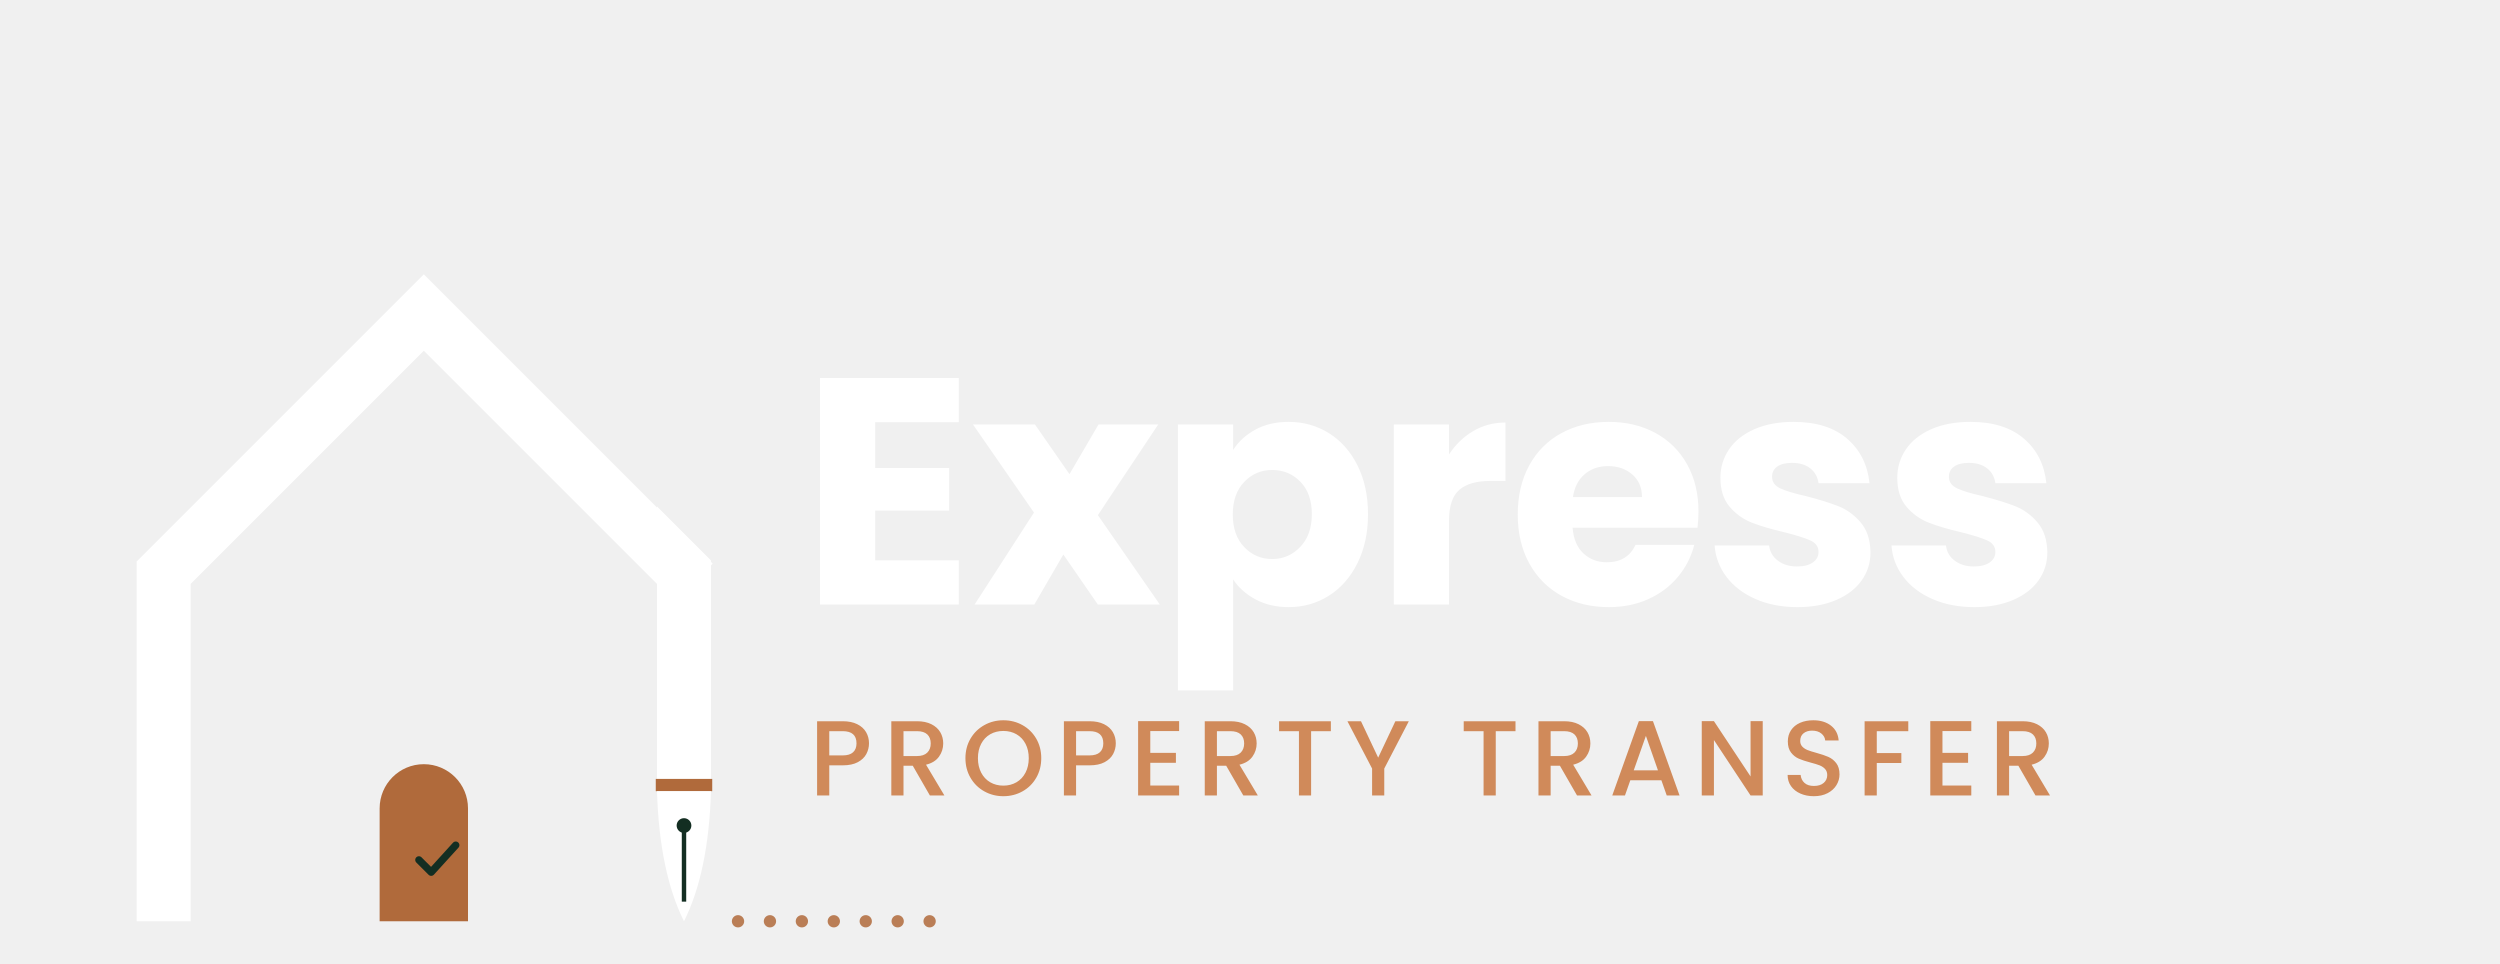
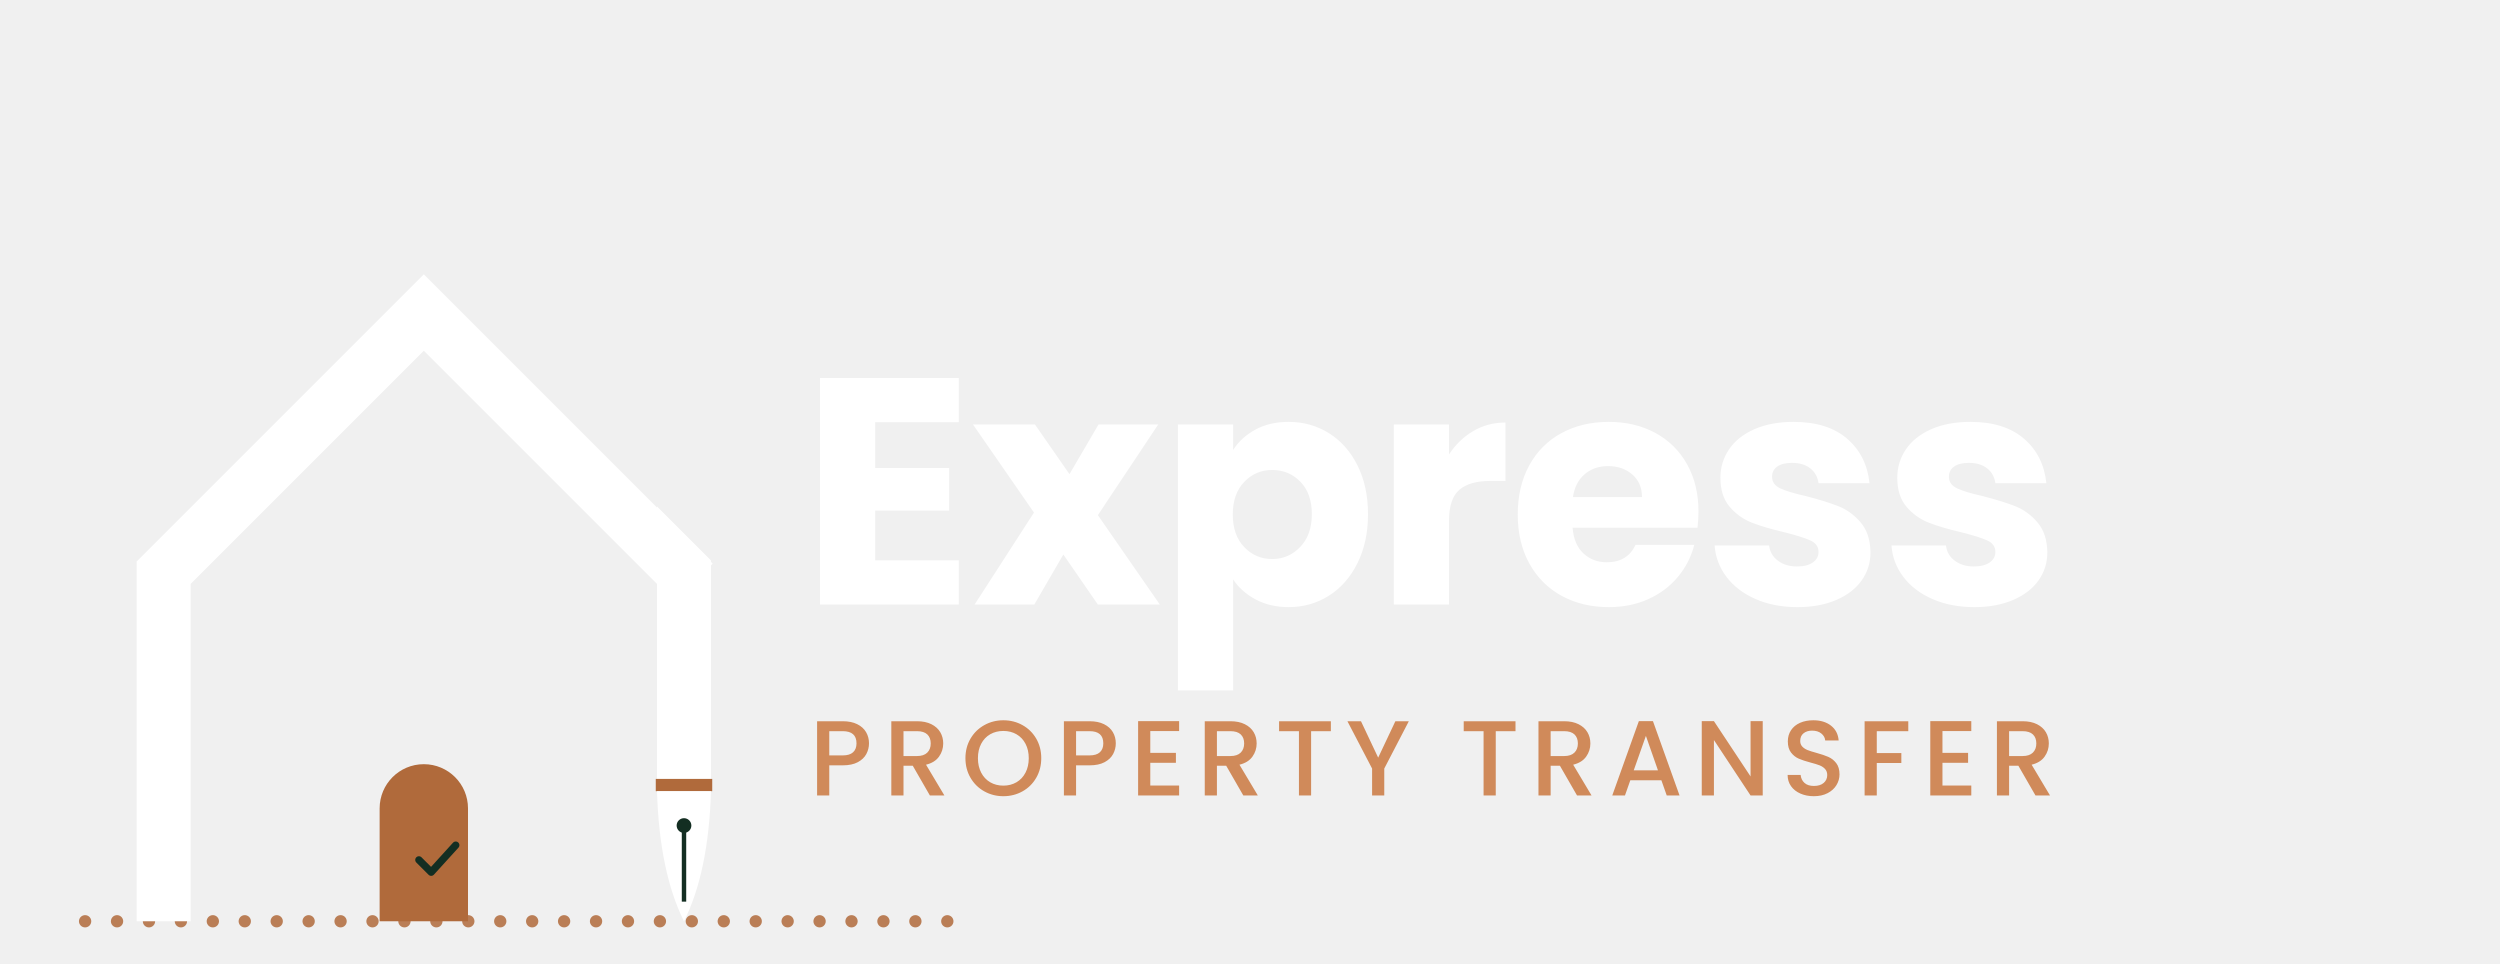
<svg xmlns="http://www.w3.org/2000/svg" viewBox="0 -12 1100 424" width="1100" height="424">
  <g transform="translate(-90 -30) scale(1.08)">
-     <path d="M384 392H470" fill="none" stroke="#B06A3B" stroke-width="5" stroke-linecap="round" stroke-dasharray="0.01 13" opacity="0.85" />
+     <path d="M118 392H470" fill="none" stroke="#B06A3B" stroke-width="5" stroke-linecap="round" stroke-dasharray="0.01 13" opacity="0.85" />
    <path d="M161.00 392.00L161.00 388.45L161.00 384.90L161.00 381.35L161.00 377.80L161.00 374.25L161.00 370.70L161.00 367.15L161.00 363.60L161.00 360.05L161.00 356.50L161.00 352.95L161.00 349.40L161.00 345.85L161.00 342.30L161.00 338.75L161.00 335.20L161.00 331.65L161.00 328.10L161.00 324.55L161.00 321.00L161.00 317.45L161.00 313.90L161.00 310.35L161.00 306.80L161.00 303.25L161.00 299.70L161.00 296.15L161.00 292.60L161.00 289.05L161.00 285.50L161.00 281.95L161.00 278.40L161.00 274.85L161.00 271.30L161.00 267.75L161.00 264.20L161.00 260.65L161.00 257.10L161.00 253.55L161.00 254.56L160.43 255.13L163.08 252.48L165.73 249.83L168.38 247.18L171.03 244.53L173.68 241.88L176.33 239.23L178.98 236.58L181.63 233.93L184.28 231.28L186.93 228.63L189.58 225.98L192.23 223.33L194.88 220.68L197.53 218.03L200.18 215.38L202.83 212.73L205.48 210.08L208.13 207.43L210.78 204.78L213.43 202.13L216.08 199.48L218.73 196.83L221.38 194.18L224.03 191.53L226.68 188.88L229.33 186.23L231.98 183.58L234.63 180.93L237.28 178.28L239.93 175.63L242.58 172.98L245.23 170.33L247.88 167.68L250.53 165.03L253.18 162.38L255.83 159.73L258.48 157.08L261.13 154.43L256.00 159.56L250.97 154.53L253.72 157.28L256.47 160.03L259.22 162.78L261.97 165.53L264.72 168.28L267.47 171.03L270.22 173.78L272.97 176.53L275.72 179.28L278.47 182.03L281.22 184.78L283.97 187.53L286.72 190.28L289.47 193.03L292.22 195.78L294.97 198.53L297.72 201.28L300.47 204.03L303.22 206.78L305.97 209.53L308.72 212.28L311.47 215.03L314.22 217.78L316.97 220.53L319.72 223.28L322.47 226.03L325.22 228.78L327.97 231.53L330.72 234.28L333.47 237.03L336.22 239.78L338.97 242.53L341.72 245.28L344.47 248.03L347.22 250.78L349.97 253.53L352.72 256.28L355.47 259.03L358.31 261.69L373.69 246.31L371.03 243.47L368.28 240.72L365.53 237.97L362.78 235.22L360.03 232.47L357.28 229.72L354.53 226.97L351.78 224.22L349.03 221.47L346.28 218.72L343.53 215.97L340.78 213.22L338.03 210.47L335.28 207.72L332.53 204.97L329.78 202.22L327.03 199.47L324.28 196.72L321.53 193.97L318.78 191.22L316.03 188.47L313.28 185.72L310.53 182.97L307.78 180.22L305.03 177.47L302.28 174.72L299.53 171.97L296.78 169.22L294.03 166.47L291.28 163.72L288.53 160.97L285.78 158.22L283.03 155.47L280.28 152.72L277.53 149.97L274.78 147.22L272.03 144.47L269.28 141.72L266.53 138.97L256.00 128.44L245.57 138.87L242.92 141.52L240.27 144.17L237.62 146.82L234.97 149.47L232.32 152.12L229.67 154.77L227.02 157.42L224.37 160.07L221.72 162.72L219.07 165.37L216.42 168.02L213.77 170.67L211.12 173.32L208.47 175.97L205.82 178.62L203.17 181.27L200.52 183.92L197.87 186.57L195.22 189.22L192.57 191.87L189.92 194.52L187.27 197.17L184.62 199.82L181.97 202.47L179.32 205.12L176.67 207.77L174.02 210.42L171.37 213.07L168.72 215.72L166.07 218.37L163.42 221.02L160.77 223.67L158.12 226.32L155.47 228.97L152.82 231.62L150.17 234.27L147.52 236.92L144.87 239.57L139.00 245.44L139.00 253.55L139.00 257.10L139.00 260.65L139.00 264.20L139.00 267.75L139.00 271.30L139.00 274.85L139.00 278.40L139.00 281.95L139.00 285.50L139.00 289.05L139.00 292.60L139.00 296.15L139.00 299.70L139.00 303.25L139.00 306.80L139.00 310.35L139.00 313.90L139.00 317.45L139.00 321.00L139.00 324.55L139.00 328.10L139.00 331.65L139.00 335.20L139.00 338.75L139.00 342.30L139.00 345.85L139.00 349.40L139.00 352.95L139.00 356.50L139.00 360.05L139.00 363.60L139.00 367.15L139.00 370.70L139.00 374.25L139.00 377.80L139.00 381.35L139.00 384.90L139.00 388.45L139.00 392.00Z" fill="#ffffff" />
    <path d="M256 129L268 141L256 153L244 141Z" fill="#ffffff" />
    <path d="M238 392V346a18 18 0 0 1 36 0v46z" fill="#B06A3B" />
    <path d="M254 367l5 5 10-11" fill="none" stroke="#132E22" stroke-width="3" stroke-linecap="round" stroke-linejoin="round" />
    <path d="M351 223L373 245V334H351Z" fill="#ffffff" />
    <rect x="350.5" y="334" width="23" height="5" fill="#B06A3B" />
    <path d="M351 339H373Q372 372 362 392Q352 372 351 339Z" fill="#ffffff" />
    <circle cx="362" cy="353" r="3" fill="#132E22" />
    <rect x="361.1" y="353" width="1.8" height="31" fill="#132E22" />
  </g>
  <g transform="translate(352 254) scale(1.42)">
    <path fill="#ffffff" d="M23.3 -56.5V-42.3H46.2V-29.1H23.3V-13.7H49.2V0.0H6.2V-70.2H49.2V-56.5Z M92.3 0.0 81.6 -15.5 72.6 0.0H54.1L72.5 -28.5L53.6 -55.8H72.8L83.5 -40.4L92.5 -55.8H111.0L92.3 -27.7L111.5 0.0Z M151.4 -56.6Q158.3 -56.6 163.9 -53.1Q169.5 -49.6 172.75 -43.1Q176.0 -36.6 176.0 -28.0Q176.0 -19.4 172.75 -12.85Q169.5 -6.3 163.9 -2.75Q158.3 0.8 151.4 0.8Q145.6 0.8 141.15 -1.6Q136.7 -4.0 134.2 -7.8V26.6H117.1V-55.8H134.2V-47.9Q136.7 -51.8 141.1 -54.2Q145.5 -56.6 151.4 -56.6ZM146.3 -41.7Q141.2 -41.7 137.65 -38.0Q134.1 -34.3 134.1 -27.9Q134.1 -21.5 137.65 -17.8Q141.2 -14.1 146.3 -14.1Q151.4 -14.1 155.0 -17.85Q158.6 -21.6 158.6 -28.0Q158.6 -34.4 155.05 -38.05Q151.5 -41.7 146.3 -41.7Z M218.6 -56.4V-38.3H213.9Q207.5 -38.3 204.3 -35.55Q201.1 -32.8 201.1 -25.9V0.0H184.0V-55.8H201.1V-46.5Q204.1 -51.1 208.6 -53.75Q213.1 -56.4 218.6 -56.4Z M278.1 -23.8H239.4Q239.8 -18.6 242.75 -15.85Q245.7 -13.1 250 -13.1Q256.4 -13.1 258.9 -18.5H277.1Q275.7 -13.0 272.05 -8.6Q268.4 -4.2 262.9 -1.7Q257.4 0.8 250.6 0.8Q242.4 0.8 236 -2.7Q229.6 -6.2 226 -12.7Q222.4 -19.2 222.4 -27.9Q222.4 -36.6 225.95 -43.1Q229.5 -49.6 235.9 -53.1Q242.3 -56.6 250.6 -56.6Q258.7 -56.6 265.0 -53.2Q271.3 -49.8 274.85 -43.5Q278.4 -37.2 278.4 -28.8Q278.4 -26.4 278.1 -23.8ZM260.9 -33.3Q260.9 -37.7 257.9 -40.3Q254.9 -42.9 250.4 -42.9Q246.1 -42.9 243.15 -40.4Q240.2 -37.9 239.5 -33.3Z M283.4 -18.3H300.3Q300.6 -15.4 303.0 -13.6Q305.4 -11.8 308.9 -11.8Q312.1 -11.8 313.85 -13.05Q315.6 -14.3 315.6 -16.3Q315.6 -18.7 313.1 -19.85Q310.6 -21.0 305 -22.4Q299 -23.8 295 -25.35Q291 -26.9 288.1 -30.25Q285.2 -33.6 285.2 -39.3Q285.2 -44.1 287.85 -48.05Q290.5 -52.0 295.65 -54.3Q300.8 -56.6 307.9 -56.6Q318.4 -56.6 324.45 -51.4Q330.5 -46.2 331.4 -37.6H315.6Q315.2 -40.5 313.05 -42.2Q310.9 -43.9 307.4 -43.9Q304.4 -43.9 302.8 -42.75Q301.2 -41.6 301.2 -39.6Q301.2 -37.2 303.75 -36.0Q306.3 -34.8 311.7 -33.6Q317.9 -32.0 321.8 -30.45Q325.7 -28.9 328.65 -25.45Q331.6 -22.0 331.7 -16.2Q331.7 -11.3 328.95 -7.45Q326.2 -3.6 321.05 -1.4Q315.9 0.8 309.1 0.8Q301.8 0.8 296.1 -1.7Q290.4 -4.2 287.1 -8.55Q283.8 -12.9 283.4 -18.3Z M338.2 -18.3H355.1Q355.4 -15.4 357.8 -13.6Q360.2 -11.8 363.7 -11.8Q366.9 -11.8 368.65 -13.05Q370.4 -14.3 370.4 -16.3Q370.4 -18.7 367.9 -19.85Q365.4 -21.0 359.8 -22.4Q353.8 -23.8 349.8 -25.35Q345.8 -26.9 342.9 -30.25Q340 -33.6 340 -39.3Q340 -44.1 342.65 -48.05Q345.3 -52.0 350.45 -54.3Q355.6 -56.6 362.7 -56.6Q373.2 -56.6 379.25 -51.4Q385.3 -46.2 386.2 -37.6H370.4Q370 -40.5 367.85 -42.2Q365.7 -43.9 362.2 -43.9Q359.2 -43.9 357.6 -42.75Q356 -41.6 356 -39.6Q356 -37.2 358.55 -36.0Q361.1 -34.8 366.5 -33.6Q372.7 -32.0 376.6 -30.45Q380.5 -28.9 383.45 -25.45Q386.4 -22.0 386.5 -16.2Q386.5 -11.3 383.75 -7.45Q381 -3.6 375.85 -1.4Q370.7 0.8 363.9 0.8Q356.6 0.8 350.9 -1.7Q345.2 -4.2 341.9 -8.55Q338.6 -12.9 338.2 -18.3Z" />
  </g>
  <g transform="translate(356 338) scale(0.4698778)">
    <path fill="#D08A5A" d="M31.5 -28.2H18.9V0.0H7.5V-69.5H31.5Q39.5 -69.5 45.05 -66.75Q50.6 -64.0 53.35 -59.3Q56.1 -54.6 56.1 -48.8Q56.1 -43.5 53.6 -38.8Q51.1 -34.1 45.6 -31.15Q40.1 -28.2 31.5 -28.2ZM44.4 -48.8Q44.4 -60.2 31.5 -60.2H18.9V-37.5H31.5Q38.0 -37.5 41.2 -40.45Q44.4 -43.4 44.4 -48.8Z M113.1 0.0 97.1 -27.8H88.4V0.0H77.0V-69.5H101.0Q109.0 -69.5 114.55 -66.7Q120.1 -63.9 122.85 -59.2Q125.6 -54.5 125.6 -48.7Q125.6 -41.9 121.65 -36.35Q117.7 -30.8 109.5 -28.8L126.7 0.0ZM88.4 -36.9H101.0Q107.4 -36.9 110.65 -40.1Q113.9 -43.3 113.9 -48.7Q113.9 -54.1 110.7 -57.15Q107.5 -60.2 101.0 -60.2H88.4Z M146.4 -34.9Q146.4 -45.1 151.15 -53.2Q155.9 -61.3 164.05 -65.85Q172.2 -70.4 181.9 -70.4Q191.7 -70.4 199.85 -65.85Q208.0 -61.3 212.7 -53.2Q217.4 -45.1 217.4 -34.9Q217.4 -24.7 212.7 -16.55Q208.0 -8.4 199.85 -3.85Q191.7 0.7 181.9 0.7Q172.2 0.7 164.05 -3.85Q155.9 -8.4 151.15 -16.55Q146.4 -24.7 146.4 -34.9ZM205.7 -34.9Q205.7 -42.6 202.65 -48.4Q199.6 -54.2 194.2 -57.3Q188.8 -60.4 181.9 -60.4Q175.0 -60.4 169.6 -57.3Q164.2 -54.2 161.15 -48.4Q158.1 -42.6 158.1 -34.9Q158.1 -27.2 161.15 -21.35Q164.2 -15.5 169.6 -12.35Q175.0 -9.2 181.9 -9.2Q188.8 -9.2 194.2 -12.35Q199.6 -15.5 202.65 -21.35Q205.7 -27.2 205.7 -34.9Z M262.6 -28.2H250.0V0.0H238.6V-69.5H262.6Q270.6 -69.5 276.15 -66.75Q281.7 -64.0 284.45 -59.3Q287.2 -54.6 287.2 -48.8Q287.2 -43.5 284.7 -38.8Q282.2 -34.1 276.7 -31.15Q271.2 -28.2 262.6 -28.2ZM275.5 -48.8Q275.5 -60.2 262.6 -60.2H250.0V-37.5H262.6Q269.1 -37.5 272.3 -40.45Q275.5 -43.4 275.5 -48.8Z M319.5 -60.3V-39.9H343.5V-30.6H319.5V-9.3H346.5V0.0H308.1V-69.6H346.5V-60.3Z M406.6 0.0 390.6 -27.8H381.9V0.0H370.5V-69.5H394.5Q402.5 -69.5 408.05 -66.7Q413.6 -63.9 416.35 -59.2Q419.1 -54.5 419.1 -48.7Q419.1 -41.9 415.15 -36.35Q411.2 -30.8 403.0 -28.8L420.2 0.0ZM381.9 -36.9H394.5Q400.9 -36.9 404.15 -40.1Q407.4 -43.3 407.4 -48.7Q407.4 -54.1 404.2 -57.15Q401.0 -60.2 394.5 -60.2H381.9Z M488.6 -69.5V-60.2H470.1V0.0H458.7V-60.2H440.1V-69.5Z M561.6 -69.5 538.6 -25.2V0.0H527.2V-25.2L504.1 -69.5H516.8L532.9 -35.4L549.0 -69.5Z M661.5 -69.5V-60.2H643.0V0.0H631.6V-60.2H613.0V-69.5Z M719.1 0.0 703.1 -27.8H694.4V0.0H683.0V-69.5H707.0Q715.0 -69.5 720.55 -66.7Q726.1 -63.9 728.85 -59.2Q731.6 -54.5 731.6 -48.7Q731.6 -41.9 727.65 -36.35Q723.7 -30.8 715.5 -28.8L732.7 0.0ZM694.4 -36.9H707.0Q713.4 -36.9 716.65 -40.1Q719.9 -43.3 719.9 -48.7Q719.9 -54.1 716.7 -57.15Q713.5 -60.2 707.0 -60.2H694.4Z M798.1 -14.2H769.0L764.0 0.0H752.1L777.0 -69.6H790.2L815.1 0.0H803.1ZM794.9 -23.5 783.6 -55.8 772.2 -23.5Z M893 0.0H881.6L847.3 -51.9V0.0H835.9V-69.6H847.3L881.6 -17.8V-69.6H893Z M916.3 -19.2H928.5Q928.9 -14.7 932.05 -11.8Q935.2 -8.9 940.9 -8.9Q946.8 -8.9 950.1 -11.75Q953.4 -14.6 953.4 -19.1Q953.4 -22.6 951.35 -24.8Q949.3 -27.0 946.25 -28.2Q943.2 -29.4 937.8 -30.8Q931 -32.6 926.75 -34.45Q922.5 -36.3 919.5 -40.2Q916.5 -44.1 916.5 -50.6Q916.5 -56.6 919.5 -61.1Q922.5 -65.6 927.9 -68.0Q933.3 -70.4 940.4 -70.4Q950.5 -70.4 956.95 -65.35Q963.4 -60.3 964.1 -51.5H951.5Q951.2 -55.3 947.9 -58.0Q944.6 -60.7 939.2 -60.7Q934.3 -60.7 931.2 -58.2Q928.1 -55.7 928.1 -51.0Q928.1 -47.8 930.05 -45.75Q932 -43.7 935 -42.5Q938 -41.3 943.2 -39.9Q950.1 -38.0 954.45 -36.1Q958.8 -34.2 961.85 -30.25Q964.9 -26.3 964.9 -19.7Q964.9 -14.4 962.05 -9.7Q959.2 -5.0 953.75 -2.15Q948.3 0.7 940.9 0.7Q933.9 0.7 928.3 -1.75Q922.7 -4.2 919.5 -8.7Q916.3 -13.2 916.3 -19.2Z M1029.3 -69.5V-60.2H999.8V-39.7H1022.8V-30.4H999.8V0.0H988.4V-69.5Z M1061.3 -60.3V-39.9H1085.3V-30.6H1061.3V-9.3H1088.3V0.0H1049.9V-69.6H1088.3V-60.3Z M1148.4 0.0 1132.4 -27.8H1123.7V0.0H1112.3V-69.5H1136.3Q1144.3 -69.5 1149.85 -66.7Q1155.4 -63.9 1158.15 -59.2Q1160.9 -54.5 1160.9 -48.7Q1160.9 -41.9 1156.95 -36.35Q1153 -30.8 1144.8 -28.8L1162 0.0ZM1123.7 -36.9H1136.3Q1142.7 -36.9 1145.95 -40.1Q1149.2 -43.3 1149.2 -48.7Q1149.2 -54.1 1146 -57.15Q1142.8 -60.2 1136.3 -60.2H1123.7Z" />
  </g>
</svg>
